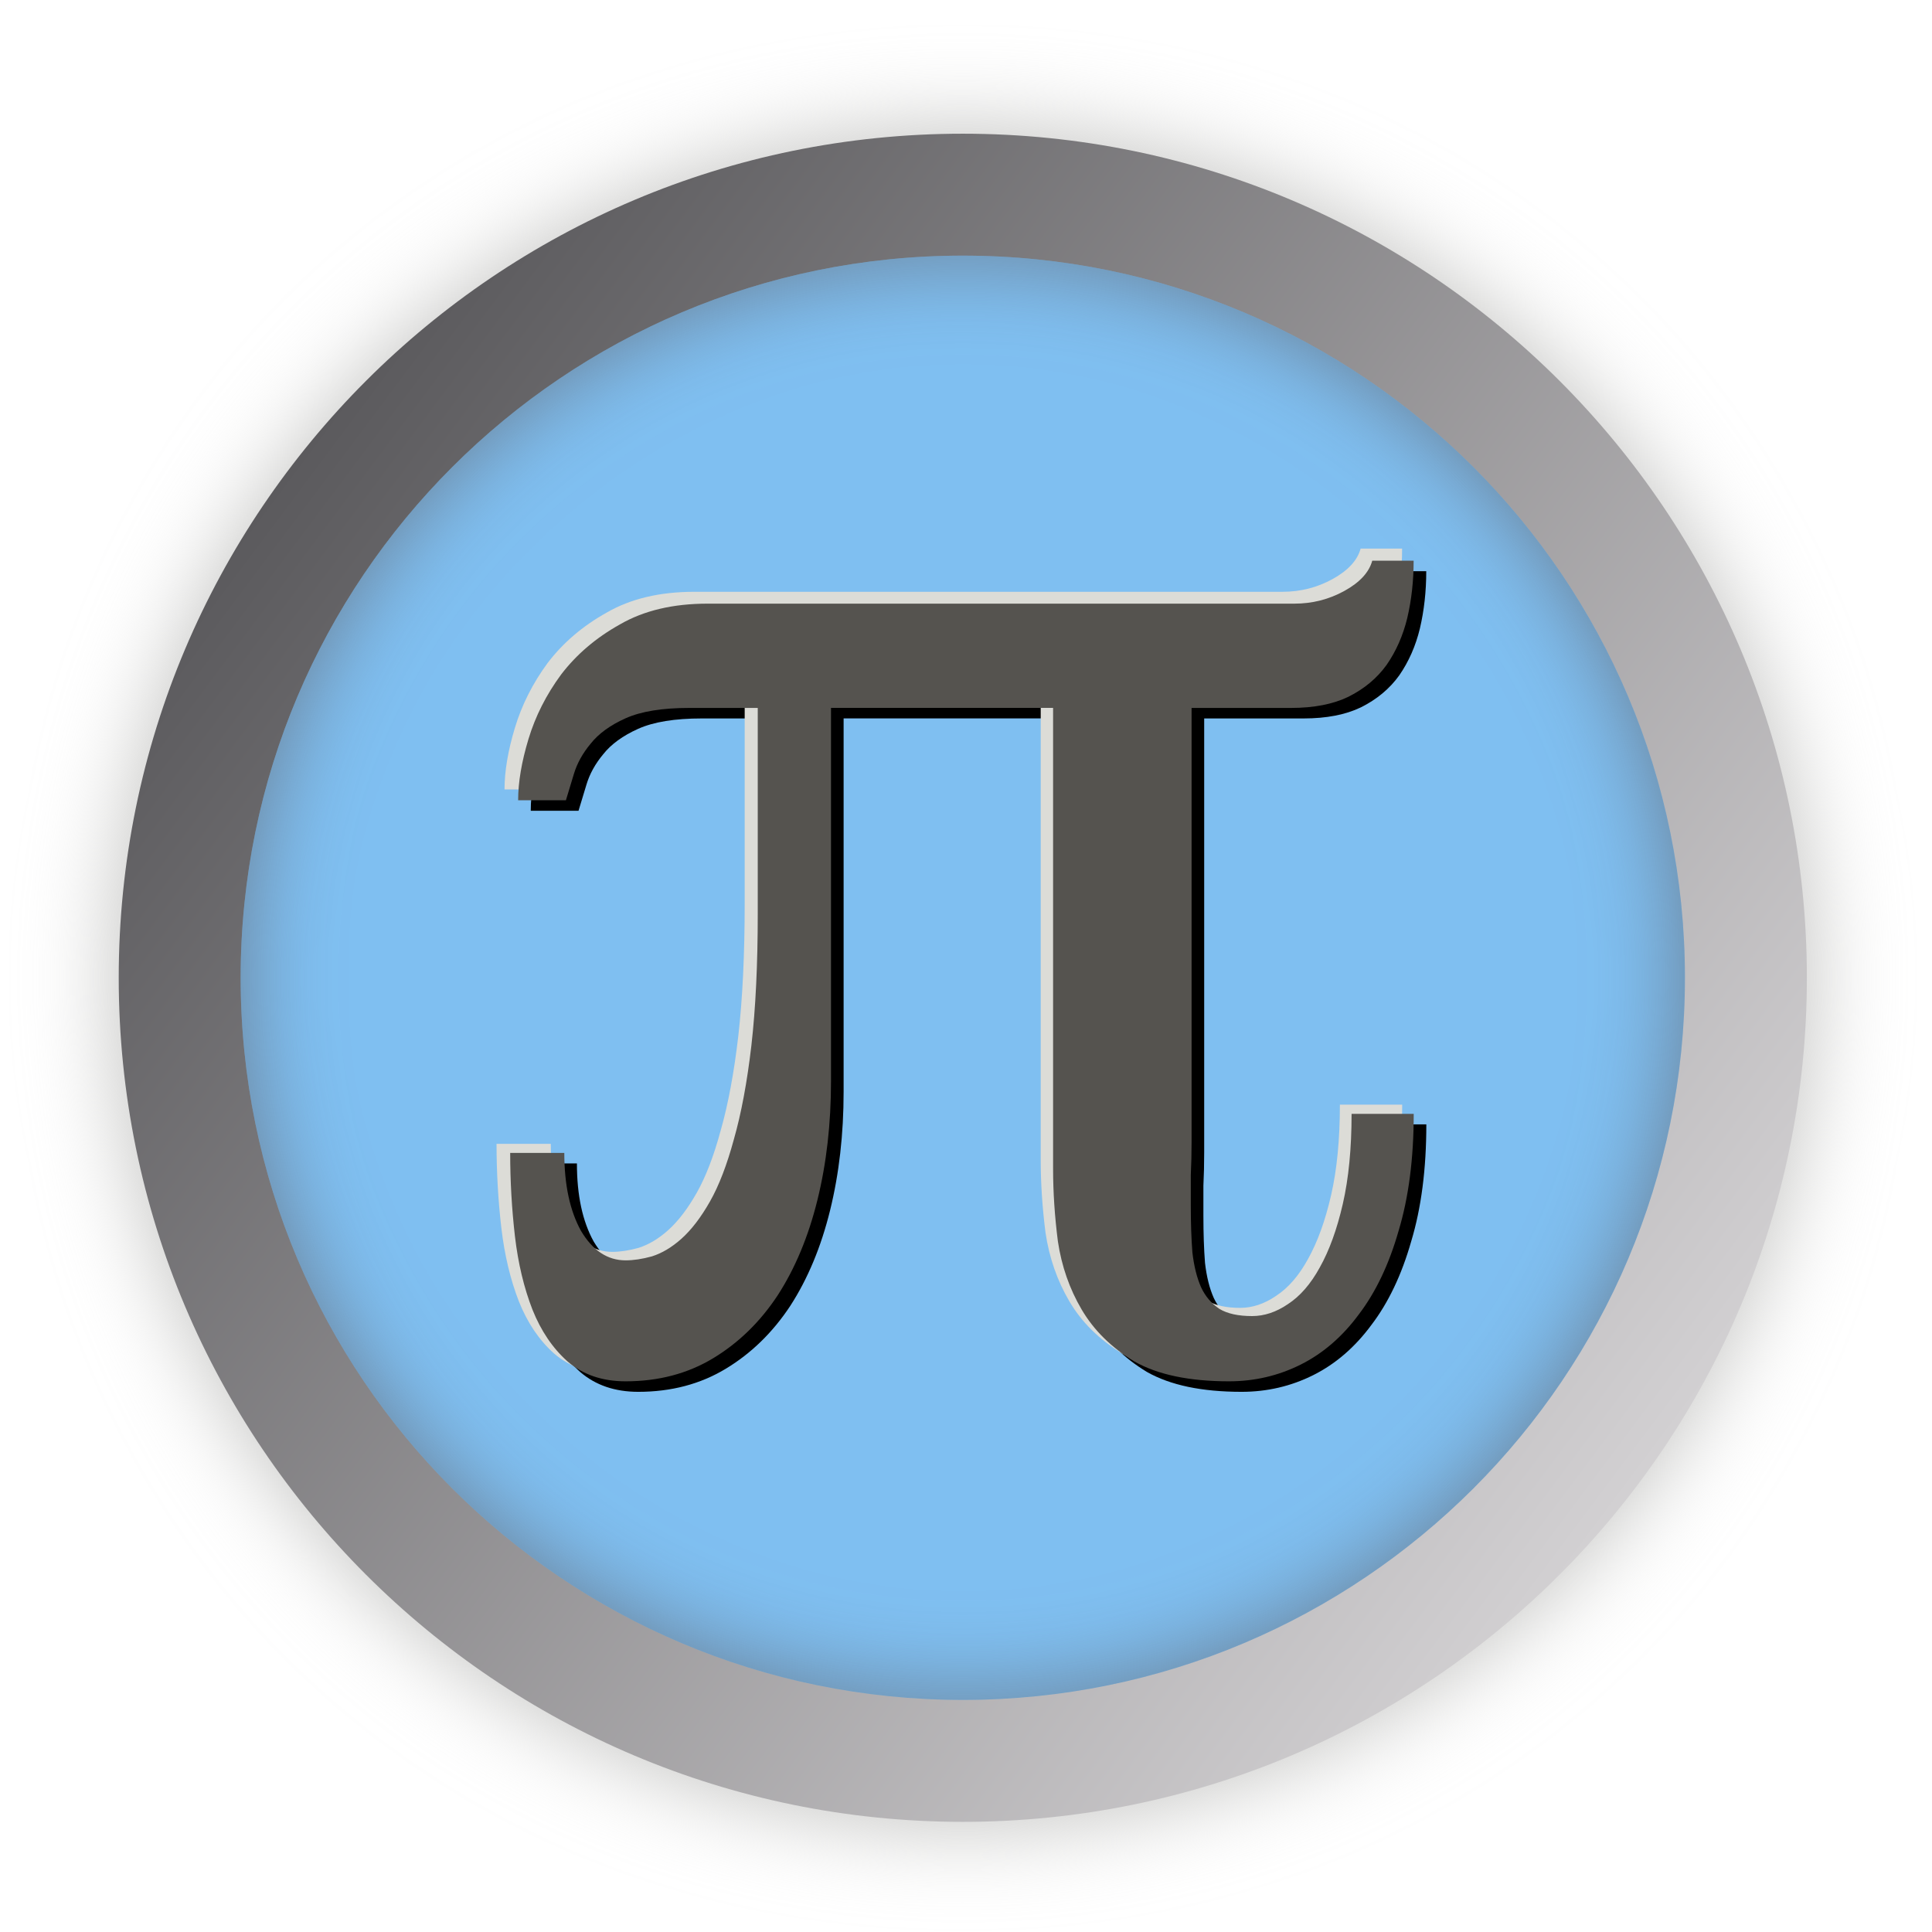
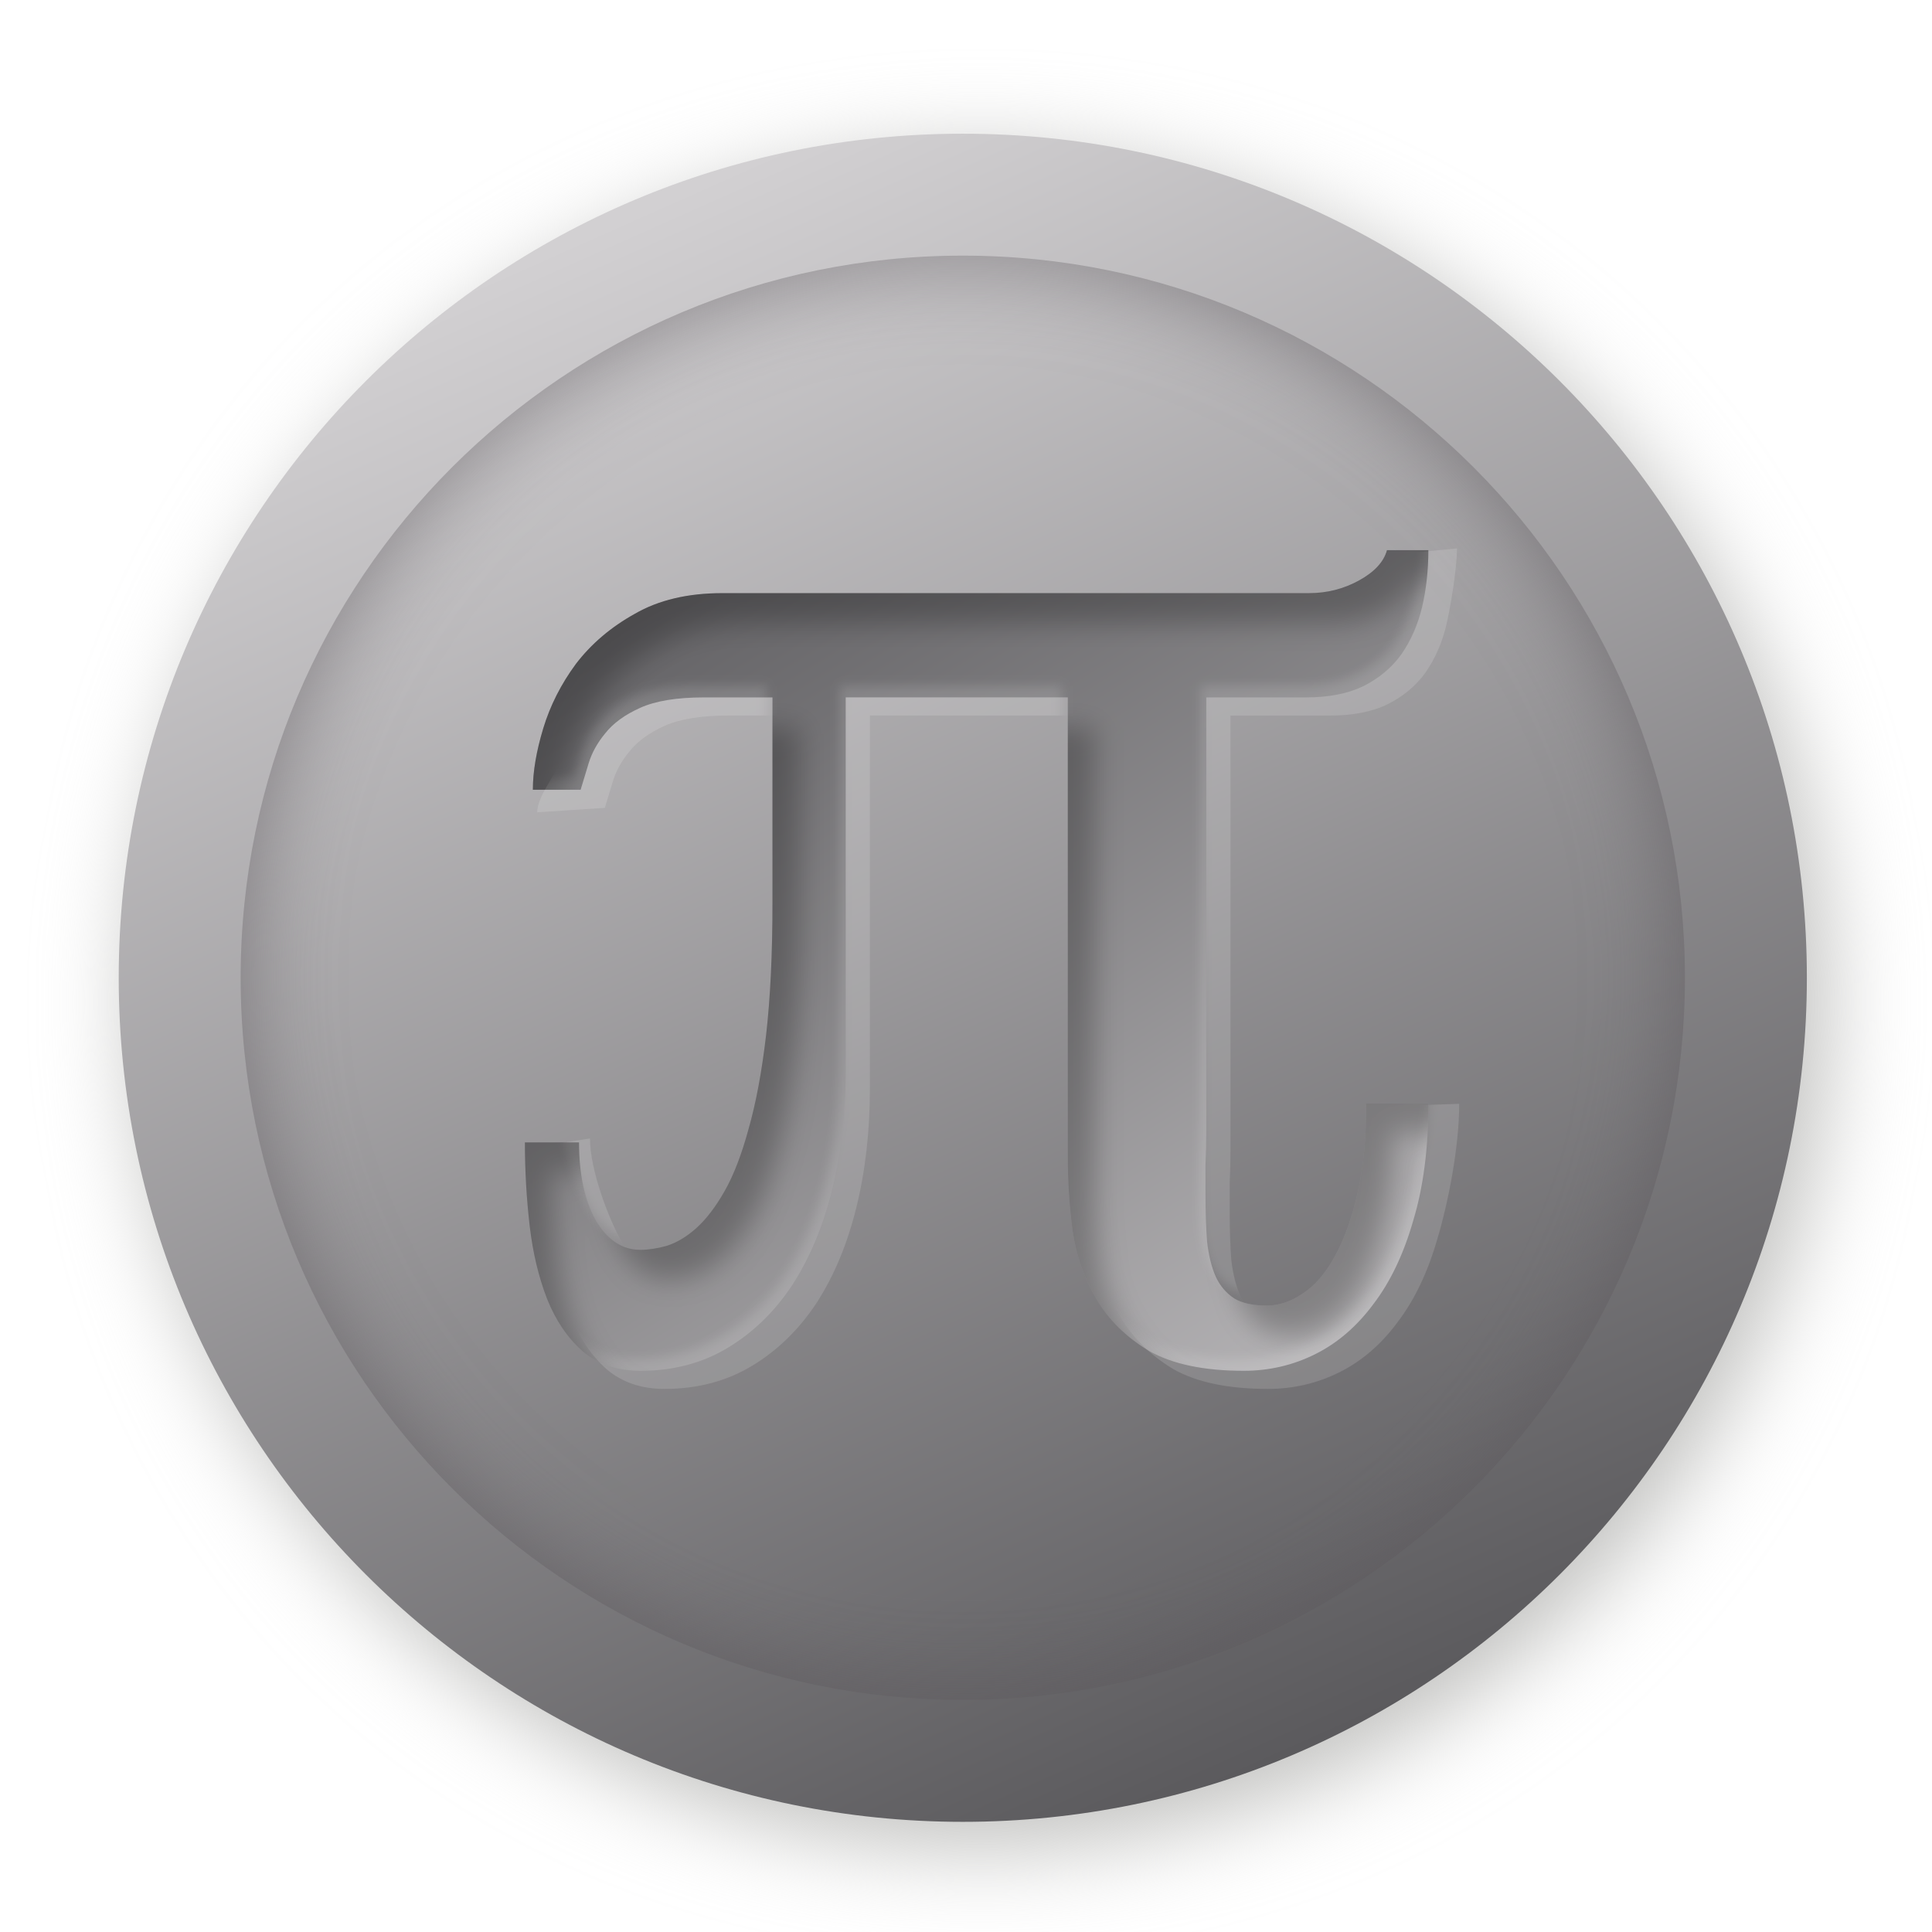
<svg xmlns="http://www.w3.org/2000/svg" xmlns:xlink="http://www.w3.org/1999/xlink" width="512pt" height="512pt" viewBox="0 0 640 640" id="svg4231" version="1.1">
  <defs id="defs4233">
    <linearGradient id="linearGradient4898">
      <stop style="stop-color:#5b5a5d;stop-opacity:1" offset="0" id="stop4900" />
      <stop style="stop-color:#d2d0d2;stop-opacity:1" offset="1" id="stop4902" />
    </linearGradient>
    <linearGradient id="linearGradient4864">
      <stop style="stop-color:#ffffb5;stop-opacity:0" offset="0" id="stop4852" />
      <stop style="stop-color:#ffffff;stop-opacity:0.642" offset="1" id="stop4854" />
    </linearGradient>
    <filter style="color-interpolation-filters:sRGB;" id="filter4802">
      <feGaussianBlur stdDeviation="15.25 15.25" result="blur" id="feGaussianBlur4804" />
    </filter>
    <filter style="color-interpolation-filters:sRGB;" id="filter4880">
      <feGaussianBlur stdDeviation="15.25 15.25" result="blur" id="feGaussianBlur4882" />
    </filter>
    <clipPath clipPathUnits="userSpaceOnUse" id="clipPath4892">
      <circle style="fill:url(#linearGradient4896);fill-opacity:1" id="circle4894" cx="616.148" cy="842.743" r="239.217" />
    </clipPath>
    <linearGradient xlink:href="#linearGradient4864" id="linearGradient4896" gradientUnits="userSpaceOnUse" gradientTransform="translate(290.5766,112.4704)" x1="154.603" y1="565.224" x2="573.841" y2="880.001" />
-     <linearGradient xlink:href="#linearGradient4898" id="linearGradient4904" x1="67.186" y1="571.213" x2="514.281" y2="905.49" gradientUnits="userSpaceOnUse" />
+     <linearGradient xlink:href="#linearGradient4898" id="linearGradient4904" x1="404.944" y1="992.541" x2="179.308" y2="485.555" gradientUnits="userSpaceOnUse" gradientTransform="translate(26.46355,-0.6964091)" />
+     <filter style="color-interpolation-filters:sRGB;" id="filter4928">
+       <feOffset dy="3" dx="3" id="feOffset4930" />
+       <feGaussianBlur stdDeviation="3" result="blur" id="feGaussianBlur4932" />
+       <feFlood flood-color="rgb(0,0,0)" flood-opacity="1" result="flood" id="feFlood4934" />
+       <feComposite in="flood" in2="SourceGraphic" operator="in" result="composite" id="feComposite4936" />
+       <feBlend in="blur" in2="composite" mode="normal" id="feBlend4938" />
+     </filter>
+     <filter style="color-interpolation-filters:sRGB;" id="filter6294">
+       <feFlood flood-opacity="0.243" flood-color="rgb(0,0,0)" result="flood" id="feFlood6296" />
+       <feComposite in="flood" in2="SourceGraphic" operator="out" result="composite1" id="feComposite6298" />
+       <feGaussianBlur in="composite1" stdDeviation="0.5" result="blur" id="feGaussianBlur6300" />
+       <feOffset dx="1" dy="1.1" result="offset" id="feOffset6302" />
+       <feComposite in="offset" in2="SourceGraphic" operator="in" result="composite2" id="feComposite6304" />
+     </filter>
+     <filter style="color-interpolation-filters:sRGB;" id="filter6466">
+       <feFlood flood-opacity="0.141" flood-color="rgb(255,255,255)" result="flood" id="feFlood6468" />
+       <feComposite in="flood" in2="SourceGraphic" operator="out" result="composite1" id="feComposite6470" />
+       <feGaussianBlur in="composite1" stdDeviation="0.2" result="blur" id="feGaussianBlur6472" />
+       <feOffset dx="-1.1" dy="-1.1" result="offset" id="feOffset6474" />
+       <feComposite in="offset" in2="SourceGraphic" operator="in" result="composite2" id="feComposite6476" />
+     </filter>
+     <linearGradient xlink:href="#linearGradient4898" id="linearGradient6494" x1="202.154" y1="669.902" x2="231.15" y2="716.714" gradientUnits="userSpaceOnUse" />
  </defs>
  <g id="layer1" transform="translate(0,-412.3622)">
-     <g id="g4933" transform="translate(26.46355,-0.6964091)">
-       <circle r="279.608" cy="736.959" cx="292.474" id="path4798" style="fill:#bfbfbd;fill-opacity:1;filter:url(#filter4802)" />
-       <circle style="fill:url(#linearGradient4904);fill-opacity:1" id="circle4800" cx="292.474" cy="736.959" r="279.608" />
-       <circle r="239.217" cy="736.959" cx="292.474" id="circle4806" style="fill:#7fbff1;fill-opacity:1" />
-       <path transform="translate(-323.6735,-105.7847)" clip-path="url(#clipPath4892)" id="rect4874" d="m 335.843,578.108 0,529.271 560.609,0 0,-529.271 -560.609,0 z m 280.305,25.418 A 239.217,239.217 0 0 1 855.365,842.742 239.217,239.217 0 0 1 616.148,1081.959 239.217,239.217 0 0 1 376.931,842.742 239.217,239.217 0 0 1 616.148,603.526 Z" style="fill:#5d585d;fill-opacity:0.642;filter:url(#filter4880)" />
-       <g transform="matrix(9.000382,0,0,9.000382,-1631.622,-5451.36)" id="text4906" style="font-style:normal;font-variant:normal;font-weight:normal;font-stretch:normal;font-size:60px;line-height:125%;font-family:Arial;-inkscape-font-specification:'Arial, Normal';text-align:start;letter-spacing:0px;word-spacing:0px;writing-mode:lr-tb;text-anchor:start;fill:#000000;fill-opacity:1;stroke:none;stroke-width:1px;stroke-linecap:butt;stroke-linejoin:miter;stroke-opacity:1">
-         <path id="path4915" style="font-style:normal;font-variant:normal;font-weight:normal;font-stretch:normal;font-size:60px;line-height:125%;font-family:'Abyssinica SIL';-inkscape-font-specification:'Abyssinica SIL, Normal';text-align:start;writing-mode:lr-tb;text-anchor:start" d="m 230.84,692.957 q 0,2.461 -0.557,4.307 -0.527,1.846 -1.465,3.076 -0.908,1.23 -2.139,1.846 -1.23,0.615 -2.637,0.615 -2.197,0 -3.486,-0.732 -1.26,-0.762 -1.934,-1.904 -0.674,-1.143 -0.879,-2.52 -0.176,-1.377 -0.176,-2.666 l 0,-16.963 -8.174,0 0,13.74 q 0,2.344 -0.498,4.365 -0.498,2.021 -1.465,3.516 -0.967,1.465 -2.373,2.314 -1.406,0.85 -3.223,0.85 -1.289,0 -2.139,-0.732 -0.82,-0.732 -1.289,-1.904 -0.469,-1.201 -0.645,-2.695 -0.176,-1.523 -0.176,-3.076 l 1.992,0 q 0,1.758 0.615,2.871 0.645,1.084 1.641,1.084 0.439,0 0.967,-0.146 0.557,-0.176 1.084,-0.645 0.557,-0.498 1.055,-1.377 0.498,-0.879 0.879,-2.285 0.41,-1.436 0.645,-3.457 0.234,-2.051 0.234,-4.863 l 0,-7.559 -2.52,0 q -1.494,0 -2.344,0.381 -0.85,0.381 -1.289,0.938 -0.439,0.527 -0.615,1.113 -0.176,0.586 -0.293,0.967 l -1.758,0 q 0,-0.996 0.381,-2.256 0.381,-1.26 1.201,-2.373 0.85,-1.113 2.168,-1.846 1.318,-0.762 3.223,-0.762 l 21.592,0 q 0.996,0 1.846,-0.469 0.85,-0.469 1.025,-1.113 l 1.523,0 q 0,1.113 -0.234,2.109 -0.234,0.967 -0.762,1.729 -0.527,0.732 -1.406,1.172 -0.85,0.41 -2.109,0.41 l -3.662,0 0,15.967 q 0,0.645 -0.029,1.23 0,0.586 0,1.113 0,0.967 0.059,1.729 0.088,0.762 0.322,1.289 0.234,0.498 0.674,0.791 0.439,0.264 1.201,0.264 0.674,0 1.318,-0.439 0.674,-0.439 1.172,-1.348 0.527,-0.938 0.85,-2.344 0.322,-1.406 0.322,-3.311 l 2.285,0 z" />
-       </g>
-       <g style="font-style:normal;font-variant:normal;font-weight:normal;font-stretch:normal;font-size:60px;line-height:125%;font-family:Arial;-inkscape-font-specification:'Arial, Normal';text-align:start;letter-spacing:0px;word-spacing:0px;writing-mode:lr-tb;text-anchor:start;fill:#dcdcd7;fill-opacity:1;stroke:none;stroke-width:1px;stroke-linecap:butt;stroke-linejoin:miter;stroke-opacity:1" id="g4929" transform="matrix(9.021325,0,0,9.046494,-1644.456,-5489.857)">
-         <path d="m 230.84,692.957 q 0,2.461 -0.557,4.307 -0.527,1.846 -1.465,3.076 -0.908,1.23 -2.139,1.846 -1.23,0.615 -2.637,0.615 -2.197,0 -3.486,-0.732 -1.26,-0.762 -1.934,-1.904 -0.674,-1.143 -0.879,-2.52 -0.176,-1.377 -0.176,-2.666 l 0,-16.963 -8.174,0 0,13.74 q 0,2.344 -0.498,4.365 -0.498,2.021 -1.465,3.516 -0.967,1.465 -2.373,2.314 -1.406,0.85 -3.223,0.85 -1.289,0 -2.139,-0.732 -0.82,-0.732 -1.289,-1.904 -0.469,-1.201 -0.645,-2.695 -0.176,-1.523 -0.176,-3.076 l 1.992,0 q 0,1.758 0.615,2.871 0.645,1.084 1.641,1.084 0.439,0 0.967,-0.146 0.557,-0.176 1.084,-0.645 0.557,-0.498 1.055,-1.377 0.498,-0.879 0.879,-2.285 0.41,-1.436 0.645,-3.457 0.234,-2.051 0.234,-4.863 l 0,-7.559 -2.52,0 q -1.494,0 -2.344,0.381 -0.85,0.381 -1.289,0.938 -0.439,0.527 -0.615,1.113 -0.176,0.586 -0.293,0.967 l -1.758,0 q 0,-0.996 0.381,-2.256 0.381,-1.26 1.201,-2.373 0.85,-1.113 2.168,-1.846 1.318,-0.762 3.223,-0.762 l 21.592,0 q 0.996,0 1.846,-0.469 0.85,-0.469 1.025,-1.113 l 1.523,0 q 0,1.113 -0.234,2.109 -0.234,0.967 -0.762,1.729 -0.527,0.732 -1.406,1.172 -0.85,0.41 -2.109,0.41 l -3.662,0 0,15.967 q 0,0.645 -0.029,1.23 0,0.586 0,1.113 0,0.967 0.059,1.729 0.088,0.762 0.322,1.289 0.234,0.498 0.674,0.791 0.439,0.264 1.201,0.264 0.674,0 1.318,-0.439 0.674,-0.439 1.172,-1.348 0.527,-0.938 0.85,-2.344 0.322,-1.406 0.322,-3.311 l 2.285,0 z" style="font-style:normal;font-variant:normal;font-weight:normal;font-stretch:normal;font-size:60px;line-height:125%;font-family:'Abyssinica SIL';-inkscape-font-specification:'Abyssinica SIL, Normal';text-align:start;writing-mode:lr-tb;text-anchor:start;fill:#dcdcd7;fill-opacity:1" id="path4931" />
-       </g>
-       <g style="font-style:normal;font-variant:normal;font-weight:normal;font-stretch:normal;font-size:60px;line-height:125%;font-family:Arial;-inkscape-font-specification:'Arial, Normal';text-align:start;letter-spacing:0px;word-spacing:0px;writing-mode:lr-tb;text-anchor:start;fill:#55534f;fill-opacity:1;stroke:none;stroke-width:1px;stroke-linecap:butt;stroke-linejoin:miter;stroke-opacity:1" id="g4917" transform="matrix(9.000382,0,0,9.000382,-1635.8,-5454.842)">
-         <path d="m 230.84,692.957 q 0,2.461 -0.557,4.307 -0.527,1.846 -1.465,3.076 -0.908,1.23 -2.139,1.846 -1.23,0.615 -2.637,0.615 -2.197,0 -3.486,-0.732 -1.26,-0.762 -1.934,-1.904 -0.674,-1.143 -0.879,-2.52 -0.176,-1.377 -0.176,-2.666 l 0,-16.963 -8.174,0 0,13.74 q 0,2.344 -0.498,4.365 -0.498,2.021 -1.465,3.516 -0.967,1.465 -2.373,2.314 -1.406,0.85 -3.223,0.85 -1.289,0 -2.139,-0.732 -0.82,-0.732 -1.289,-1.904 -0.469,-1.201 -0.645,-2.695 -0.176,-1.523 -0.176,-3.076 l 1.992,0 q 0,1.758 0.615,2.871 0.645,1.084 1.641,1.084 0.439,0 0.967,-0.146 0.557,-0.176 1.084,-0.645 0.557,-0.498 1.055,-1.377 0.498,-0.879 0.879,-2.285 0.41,-1.436 0.645,-3.457 0.234,-2.051 0.234,-4.863 l 0,-7.559 -2.52,0 q -1.494,0 -2.344,0.381 -0.85,0.381 -1.289,0.938 -0.439,0.527 -0.615,1.113 -0.176,0.586 -0.293,0.967 l -1.758,0 q 0,-0.996 0.381,-2.256 0.381,-1.26 1.201,-2.373 0.85,-1.113 2.168,-1.846 1.318,-0.762 3.223,-0.762 l 21.592,0 q 0.996,0 1.846,-0.469 0.85,-0.469 1.025,-1.113 l 1.523,0 q 0,1.113 -0.234,2.109 -0.234,0.967 -0.762,1.729 -0.527,0.732 -1.406,1.172 -0.85,0.41 -2.109,0.41 l -3.662,0 0,15.967 q 0,0.645 -0.029,1.23 0,0.586 0,1.113 0,0.967 0.059,1.729 0.088,0.762 0.322,1.289 0.234,0.498 0.674,0.791 0.439,0.264 1.201,0.264 0.674,0 1.318,-0.439 0.674,-0.439 1.172,-1.348 0.527,-0.938 0.85,-2.344 0.322,-1.406 0.322,-3.311 l 2.285,0 z" style="font-style:normal;font-variant:normal;font-weight:normal;font-stretch:normal;font-size:60px;line-height:125%;font-family:'Abyssinica SIL';-inkscape-font-specification:'Abyssinica SIL, Normal';text-align:start;writing-mode:lr-tb;text-anchor:start;fill:#55534f;fill-opacity:1" id="path4919" />
-       </g>
+     <circle style="fill:#bfbfbd;fill-opacity:1;filter:url(#filter4802)" id="path4798" cx="324.938" cy="744.262" r="279.608" />
+     <circle r="279.608" cy="736.262" cx="318.938" id="circle4800" style="fill:url(#linearGradient4904);fill-opacity:1" />
+     <ellipse style="fill:#7fbff1;fill-opacity:1" id="circle4806" cx="318.938" cy="736.262" r="239.217" />
+     <path style="fill:#5d585d;fill-opacity:0.642;filter:url(#filter4880)" d="m 335.843,578.108 0,529.271 560.609,0 0,-529.271 -560.609,0 z m 280.305,25.418 A 239.217,239.217 0 0 1 855.365,842.742 239.217,239.217 0 0 1 616.148,1081.959 239.217,239.217 0 0 1 376.931,842.742 239.217,239.217 0 0 1 616.148,603.526 Z" id="rect4874" clip-path="url(#clipPath4892)" transform="translate(-297.2099,-106.4811)" />
+     <g transform="matrix(9.000382,0,0,9.000382,-1604.462,-5459.021)" id="g4917" style="font-style:normal;font-variant:normal;font-weight:normal;font-stretch:normal;font-size:60px;line-height:125%;font-family:Arial;-inkscape-font-specification:'Arial, Normal';text-align:start;letter-spacing:0px;word-spacing:0px;writing-mode:lr-tb;text-anchor:start;fill:url(#linearGradient6494);fill-opacity:1;stroke:none;stroke-width:1px;stroke-linecap:butt;stroke-linejoin:miter;stroke-opacity:1">
+       <path id="path4919" style="font-style:normal;font-variant:normal;font-weight:normal;font-stretch:normal;font-size:60px;line-height:125%;font-family:'Abyssinica SIL';-inkscape-font-specification:'Abyssinica SIL, Normal';text-align:start;writing-mode:lr-tb;text-anchor:start;fill:url(#linearGradient6494);fill-opacity:1.0" d="m 230.84,692.957 q 0,2.461 -0.557,4.307 -0.527,1.846 -1.465,3.076 -0.908,1.23 -2.139,1.846 -1.23,0.615 -2.637,0.615 -2.197,0 -3.486,-0.732 -1.26,-0.762 -1.934,-1.904 -0.674,-1.143 -0.879,-2.52 -0.176,-1.377 -0.176,-2.666 l 0,-16.963 -8.174,0 0,13.74 q 0,2.344 -0.498,4.365 -0.498,2.021 -1.465,3.516 -0.967,1.465 -2.373,2.314 -1.406,0.85 -3.223,0.85 -1.289,0 -2.139,-0.732 -0.82,-0.732 -1.289,-1.904 -0.469,-1.201 -0.645,-2.695 -0.176,-1.523 -0.176,-3.076 l 1.992,0 q 0,1.758 0.615,2.871 0.645,1.084 1.641,1.084 0.439,0 0.967,-0.146 0.557,-0.176 1.084,-0.645 0.557,-0.498 1.055,-1.377 0.498,-0.879 0.879,-2.285 0.41,-1.436 0.645,-3.457 0.234,-2.051 0.234,-4.863 l 0,-7.559 -2.52,0 q -1.494,0 -2.344,0.381 -0.85,0.381 -1.289,0.938 -0.439,0.527 -0.615,1.113 -0.176,0.586 -0.293,0.967 l -1.758,0 q 0,-0.996 0.381,-2.256 0.381,-1.26 1.201,-2.373 0.85,-1.113 2.168,-1.846 1.318,-0.762 3.223,-0.762 l 21.592,0 q 0.996,0 1.846,-0.469 0.85,-0.469 1.025,-1.113 l 1.523,0 q 0,1.113 -0.234,2.109 -0.234,0.967 -0.762,1.729 -0.527,0.732 -1.406,1.172 -0.85,0.41 -2.109,0.41 l -3.662,0 0,15.967 q 0,0.645 -0.029,1.23 0,0.586 0,1.113 0,0.967 0.059,1.729 0.088,0.762 0.322,1.289 0.234,0.498 0.674,0.791 0.439,0.264 1.201,0.264 0.674,0 1.318,-0.439 0.674,-0.439 1.172,-1.348 0.527,-0.938 0.85,-2.344 0.322,-1.406 0.322,-3.311 l 2.285,0 z" />
+     </g>
+     <g style="font-style:normal;font-variant:normal;font-weight:normal;font-stretch:normal;font-size:60px;line-height:125%;font-family:Arial;-inkscape-font-specification:'Arial, Normal';text-align:start;letter-spacing:0px;word-spacing:0px;writing-mode:lr-tb;text-anchor:start;fill:#a4a3a4;fill-opacity:1;stroke:none;stroke-width:1px;stroke-linecap:butt;stroke-linejoin:miter;stroke-opacity:1;filter:url(#filter6466)" id="g6306" transform="matrix(9.000382,0,0,9.000382,-1596.462,-5453.021)">
+       <path d="m 231.084,692.308 c 0,1.641 -0.429,3.725 -0.8,4.956 -0.352,1.23 -0.84,2.256 -1.465,3.076 -0.605,0.82 -1.318,1.436 -2.139,1.846 -0.82,0.41 -1.699,0.615 -2.637,0.615 -1.465,0 -2.627,-0.244 -3.486,-0.732 -0.84,-0.508 -1.484,-1.143 -1.934,-1.904 -0.449,-0.762 -0.742,-1.602 -0.879,-2.52 -0.117,-0.918 -0.176,-1.807 -0.176,-2.666 l 0,-16.963 -8.174,0 0,13.74 c 0,1.562 -0.166,3.018 -0.498,4.365 -0.332,1.348 -0.82,2.52 -1.465,3.516 -0.645,0.977 -1.436,1.748 -2.373,2.314 -0.938,0.566 -2.012,0.85 -3.223,0.85 -0.859,0 -1.572,-0.244 -2.139,-0.732 -0.547,-0.488 -0.977,-1.123 -1.289,-1.904 -0.312,-0.801 -0.527,-1.699 -0.645,-2.695 -0.117,-1.016 -0.257,-2.609 -0.257,-3.644 l 1.587,-0.243 c 0,1.172 0.692,2.94 1.102,3.682 0.43,0.723 0.977,1.084 1.641,1.084 0.293,0 0.615,-0.049 0.967,-0.146 0.371,-0.117 0.732,-0.332 1.084,-0.645 0.371,-0.332 0.723,-0.791 1.055,-1.377 0.332,-0.586 0.625,-1.348 0.879,-2.285 0.273,-0.957 0.488,-2.109 0.645,-3.457 0.156,-1.367 0.234,-2.988 0.234,-4.863 l 0,-7.559 -2.52,0 c -0.996,0 -1.777,0.127 -2.344,0.381 -0.566,0.254 -0.996,0.566 -1.289,0.938 -0.293,0.352 -0.498,0.723 -0.615,1.113 -0.117,0.391 -0.215,0.713 -0.293,0.967 l -2.488,0.162 c 0,-0.664 0.857,-1.578 1.111,-2.418 0.254,-0.84 0.654,-1.631 1.201,-2.373 0.566,-0.742 1.289,-1.357 2.168,-1.846 0.879,-0.508 1.953,-0.762 3.223,-0.762 l 21.592,0 c 0.664,0 1.279,-0.156 1.846,-0.469 0.566,-0.312 0.908,-1.252 1.025,-1.681 l 1.686,-0.162 c 0,0.742 -0.24,2.175 -0.397,2.84 -0.156,0.645 -0.41,1.221 -0.762,1.729 -0.352,0.488 -0.82,0.879 -1.406,1.172 -0.566,0.273 -1.27,0.41 -2.109,0.41 l -3.662,0 0,15.967 c 0,0.43 -0.01,0.84 -0.029,1.23 l 0,1.113 c 0,0.645 0.019,1.221 0.059,1.729 0.059,0.508 0.166,0.938 0.322,1.289 0.156,0.332 0.381,0.596 0.674,0.791 0.293,0.176 0.693,0.264 1.201,0.264 0.449,0 0.889,-0.146 1.318,-0.439 0.449,-0.293 0.84,-0.742 1.172,-1.348 0.352,-0.625 0.635,-1.406 0.85,-2.344 0.215,-0.938 0.403,-2.609 0.403,-3.878 z" style="font-style:normal;font-variant:normal;font-weight:normal;font-stretch:normal;font-size:60px;line-height:125%;font-family:'Abyssinica SIL';-inkscape-font-specification:'Abyssinica SIL, Normal';text-align:start;writing-mode:lr-tb;text-anchor:start;fill:#a4a3a4;fill-opacity:1" id="path6308" />
+     </g>
+     <g style="font-style:normal;font-variant:normal;font-weight:normal;font-stretch:normal;font-size:60px;line-height:125%;font-family:Arial;-inkscape-font-specification:'Arial, Normal';text-align:start;letter-spacing:0px;word-spacing:0px;writing-mode:lr-tb;text-anchor:start;fill:#f4f4f4;fill-opacity:1;stroke:none;stroke-width:1px;stroke-linecap:butt;stroke-linejoin:miter;stroke-opacity:1;filter:url(#filter6294)" id="g5870" transform="matrix(9.000382,0,0,9.000382,-1604.462,-5459.021)">
+       <path d="m 230.84,692.957 q 0,2.461 -0.557,4.307 -0.527,1.846 -1.465,3.076 -0.908,1.23 -2.139,1.846 -1.23,0.615 -2.637,0.615 -2.197,0 -3.486,-0.732 -1.26,-0.762 -1.934,-1.904 -0.674,-1.143 -0.879,-2.52 -0.176,-1.377 -0.176,-2.666 l 0,-16.963 -8.174,0 0,13.74 q 0,2.344 -0.498,4.365 -0.498,2.021 -1.465,3.516 -0.967,1.465 -2.373,2.314 -1.406,0.85 -3.223,0.85 -1.289,0 -2.139,-0.732 -0.82,-0.732 -1.289,-1.904 -0.469,-1.201 -0.645,-2.695 -0.176,-1.523 -0.176,-3.076 l 1.992,0 q 0,1.758 0.615,2.871 0.645,1.084 1.641,1.084 0.439,0 0.967,-0.146 0.557,-0.176 1.084,-0.645 0.557,-0.498 1.055,-1.377 0.498,-0.879 0.879,-2.285 0.41,-1.436 0.645,-3.457 0.234,-2.051 0.234,-4.863 l 0,-7.559 -2.52,0 q -1.494,0 -2.344,0.381 -0.85,0.381 -1.289,0.938 -0.439,0.527 -0.615,1.113 -0.176,0.586 -0.293,0.967 l -1.758,0 q 0,-0.996 0.381,-2.256 0.381,-1.26 1.201,-2.373 0.85,-1.113 2.168,-1.846 1.318,-0.762 3.223,-0.762 l 21.592,0 q 0.996,0 1.846,-0.469 0.85,-0.469 1.025,-1.113 l 1.523,0 q 0,1.113 -0.234,2.109 -0.234,0.967 -0.762,1.729 -0.527,0.732 -1.406,1.172 -0.85,0.41 -2.109,0.41 l -3.662,0 0,15.967 q 0,0.645 -0.029,1.23 0,0.586 0,1.113 0,0.967 0.059,1.729 0.088,0.762 0.322,1.289 0.234,0.498 0.674,0.791 0.439,0.264 1.201,0.264 0.674,0 1.318,-0.439 0.674,-0.439 1.172,-1.348 0.527,-0.938 0.85,-2.344 0.322,-1.406 0.322,-3.311 l 2.285,0 z" style="font-style:normal;font-variant:normal;font-weight:normal;font-stretch:normal;font-size:60px;line-height:125%;font-family:'Abyssinica SIL';-inkscape-font-specification:'Abyssinica SIL, Normal';text-align:start;writing-mode:lr-tb;text-anchor:start;fill:#f4f4f4;fill-opacity:1" id="path5872" />
    </g>
  </g>
</svg>
